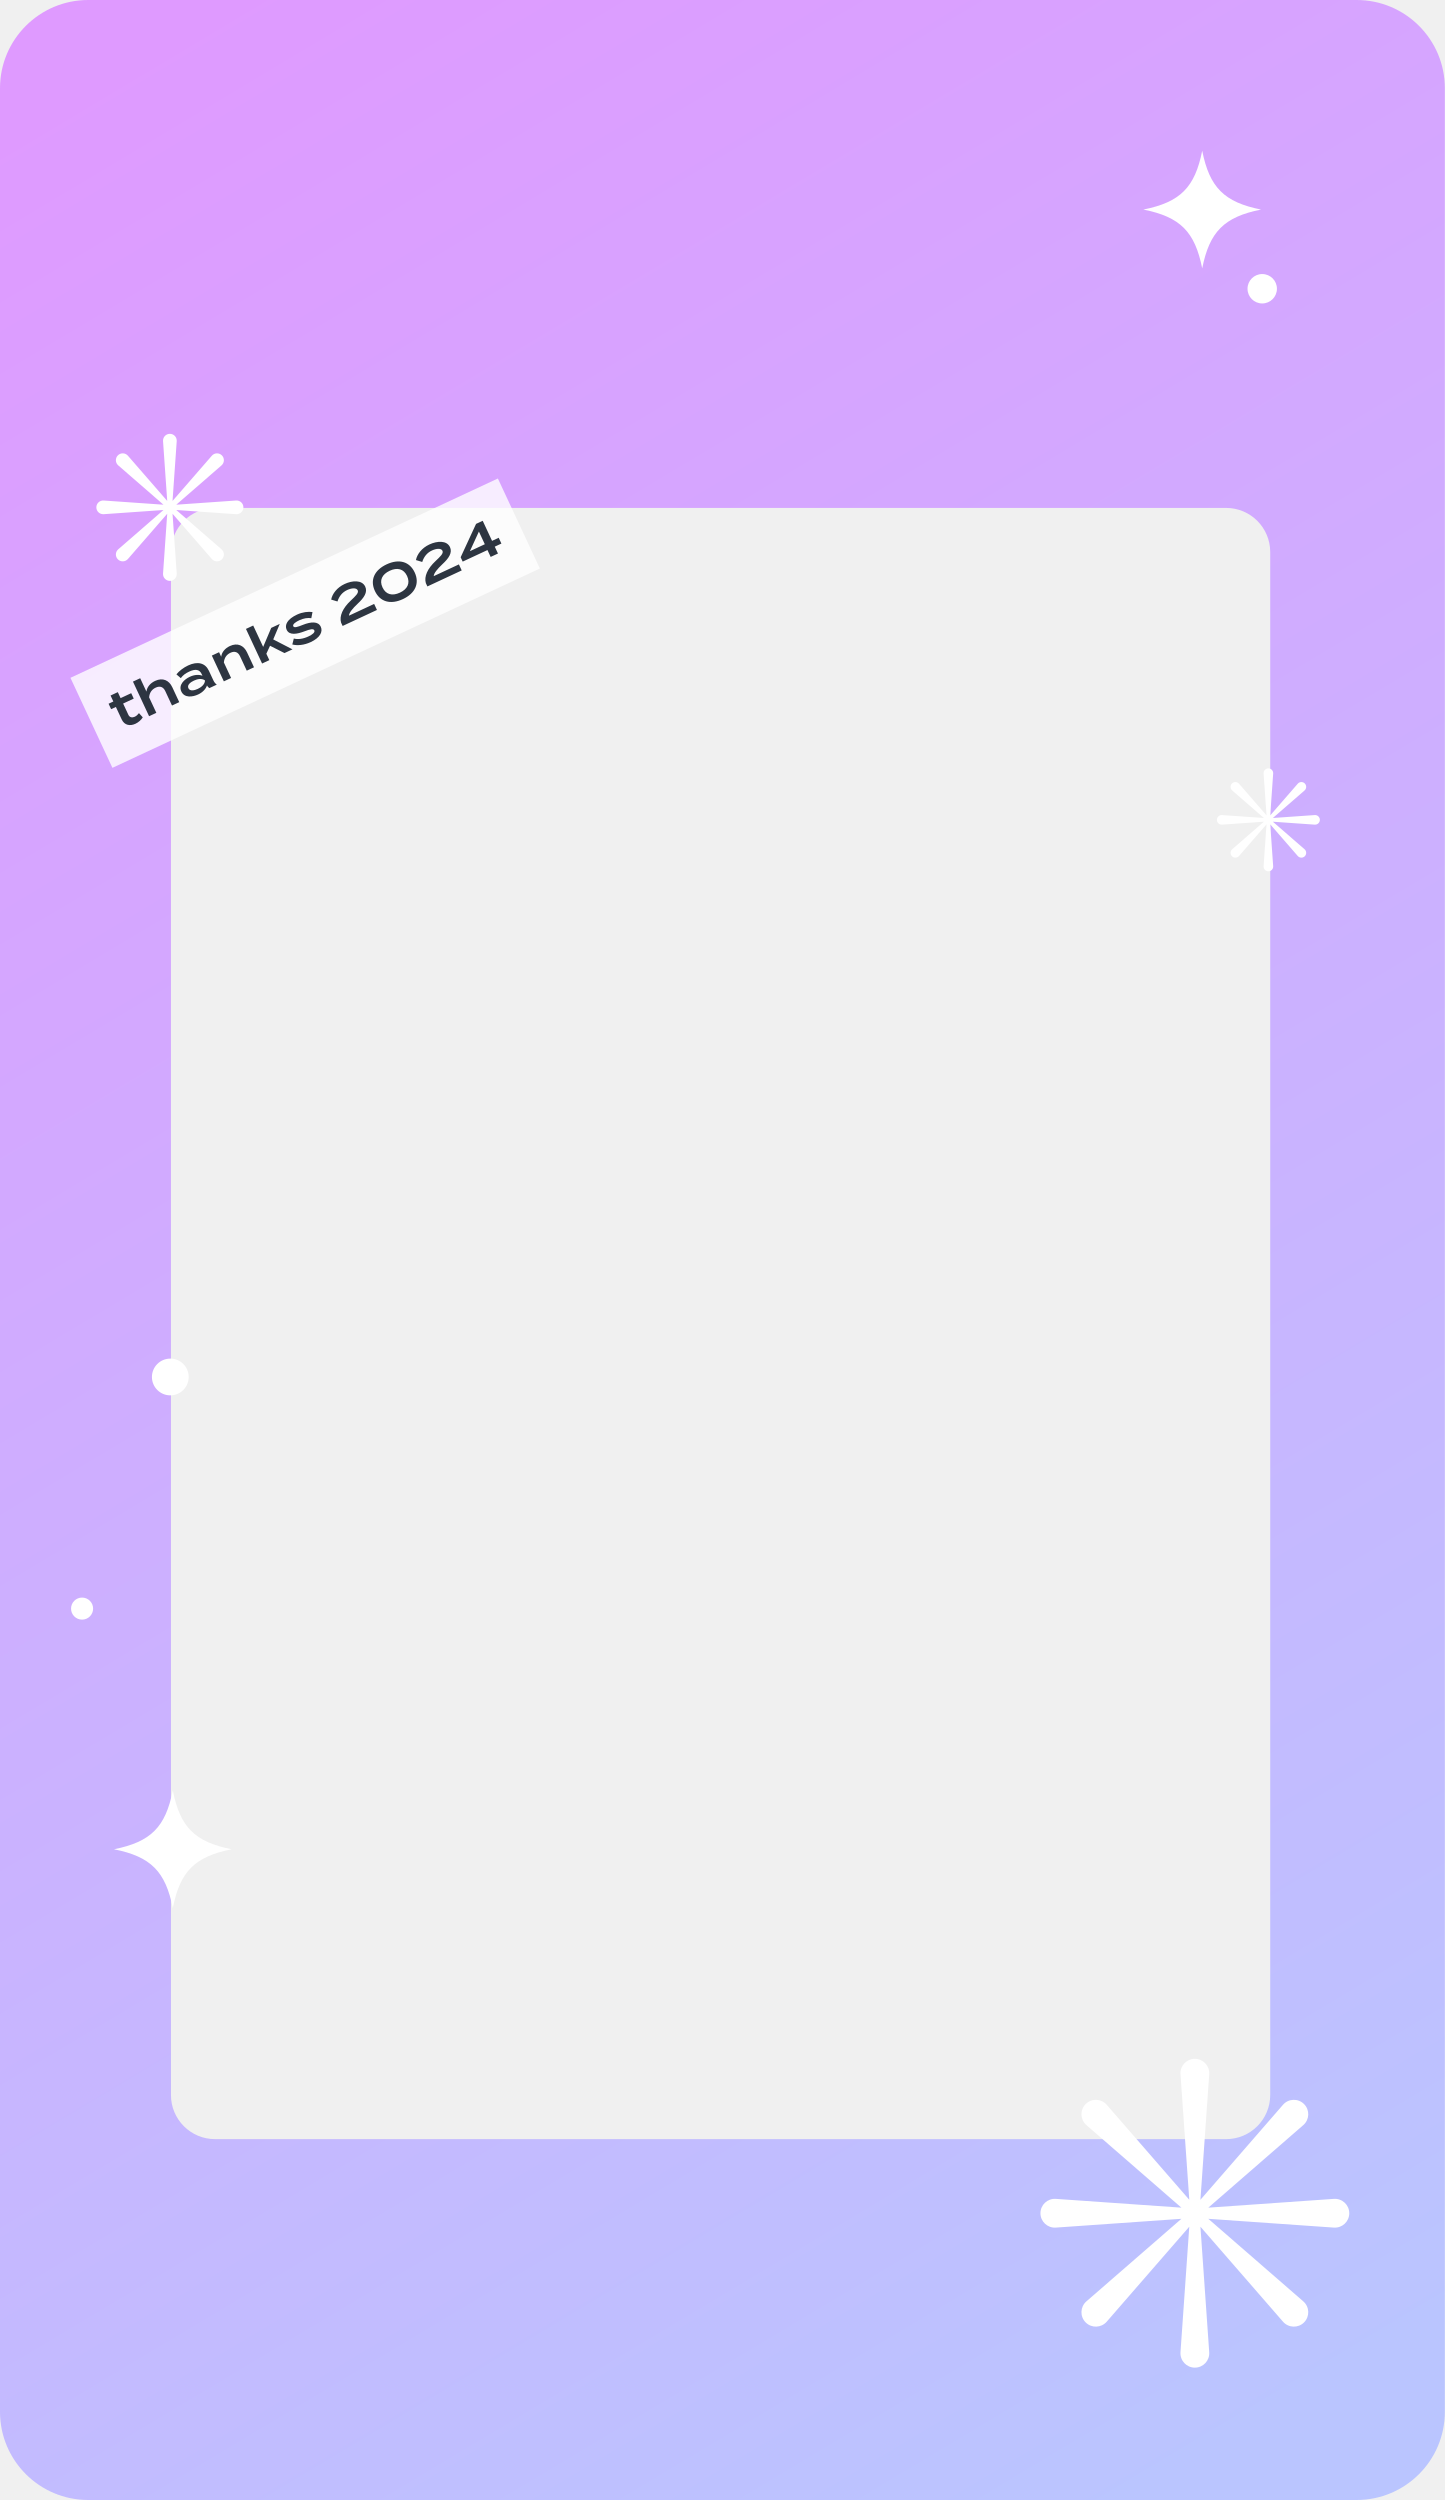
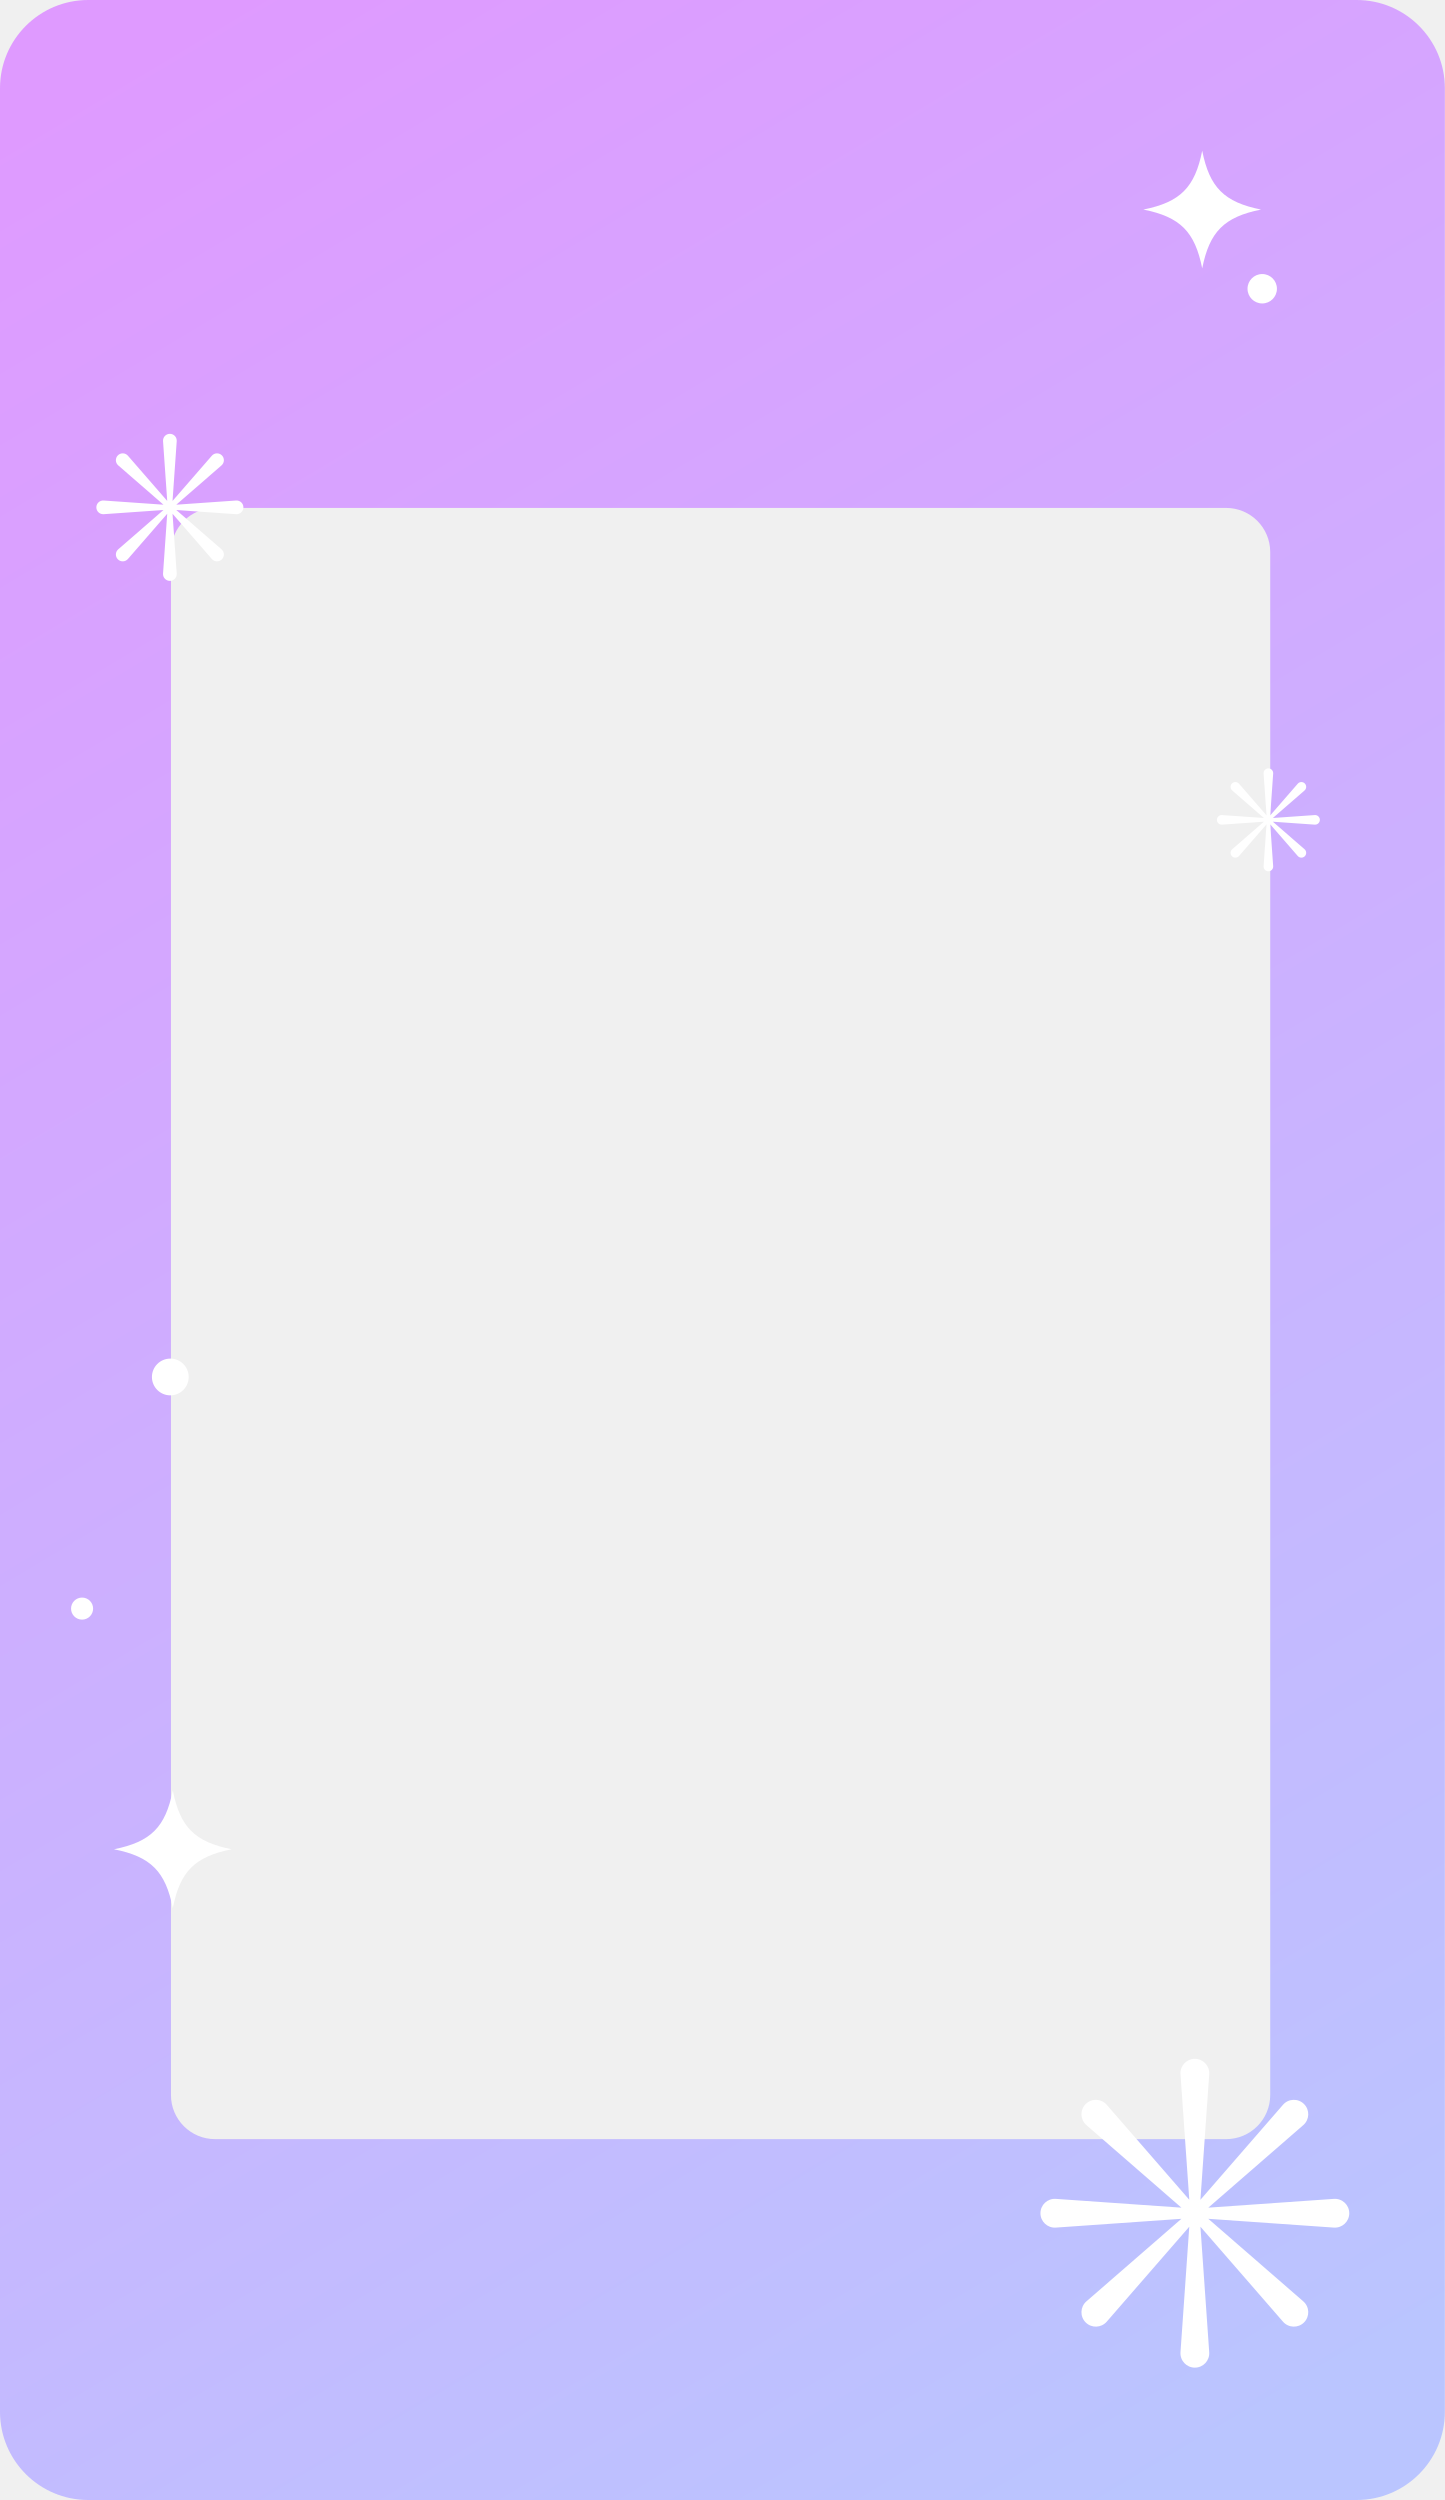
<svg xmlns="http://www.w3.org/2000/svg" width="393" height="680" viewBox="0 0 393 680" fill="none">
  <g clip-path="url(#clip0_4173_12519)">
    <path fill-rule="evenodd" clip-rule="evenodd" d="M24 0C10.745 0 0 10.745 0 24V656C0 669.255 10.745 680 24 680H369C382.255 680 393 669.255 393 656V24C393 10.745 382.255 0 369 0H24ZM58.5 138.155C51.873 138.155 46.5 143.528 46.5 150.155V569.845C46.5 576.473 51.873 581.845 58.5 581.845H333.5C340.127 581.845 345.5 576.473 345.5 569.845V150.155C345.5 143.528 340.127 138.155 333.5 138.155H58.5Z" fill="url(#paint0_linear_4173_12519)" />
    <g clip-path="url(#clip1_4173_12519)">
      <path d="M47 487C48.988 496.981 52.961 500.993 63 503C52.959 505.007 48.985 509.019 47 519C45.012 509.019 41.039 505.005 31 503C41.041 500.993 45.015 496.981 47 487Z" fill="white" />
    </g>
    <g clip-path="url(#clip2_4173_12519)">
      <path d="M327 41C328.988 50.981 332.961 54.993 343 57C332.959 59.007 328.985 63.019 327 73C325.012 63.019 321.039 59.005 311 57C321.041 54.993 325.015 50.981 327 41Z" fill="white" />
    </g>
-     <circle cx="343.325" cy="78.54" r="4" fill="white" />
-     <circle cx="22.325" cy="437.54" r="3" fill="white" />
-     <circle cx="46.325" cy="374.54" r="5" fill="white" />
-     <rect width="128.281" height="27.017" transform="translate(19.1592 184.363) rotate(-25)" fill="white" fill-opacity="0.8" />
-     <path d="M37.801 193.971L38.831 195.117C38.423 195.803 37.67 196.479 36.843 196.864C35.368 197.553 33.849 197.285 33.114 195.708L31.518 192.286L30.221 192.891L29.533 191.415L30.83 190.81L30.071 189.182L32.042 188.263L32.802 189.891L35.689 188.545L36.377 190.02L33.49 191.367L34.925 194.445C35.257 195.157 35.964 195.277 36.663 194.951C37.147 194.725 37.496 194.346 37.801 193.971ZM42.189 185.204C44.288 184.225 45.992 185.057 46.864 186.927L48.756 190.984L46.784 191.904L44.951 187.973C44.417 186.828 43.516 186.49 42.346 187.036C41.303 187.522 40.663 188.409 40.559 189.68L42.523 193.891L40.551 194.81L37.283 187.801L36.162 185.397L38.133 184.478L39.302 186.984L39.83 188.116C39.969 186.92 40.84 185.833 42.189 185.204ZM51.161 181.005C53.718 179.812 55.809 180.278 56.823 182.453L58.027 185.035C58.264 185.544 58.549 185.922 58.968 186.222L56.946 187.165C56.674 186.982 56.424 186.712 56.306 186.457L56.3 186.444C56.038 187.279 55.245 188.268 53.897 188.897C52.396 189.597 50.171 189.906 49.323 188.087C48.474 186.268 50.148 184.776 51.649 184.076C52.997 183.447 54.259 183.463 55.072 183.811L54.858 183.354C54.253 182.056 53.14 181.894 51.461 182.677C50.507 183.122 49.803 183.605 49.177 184.454L47.987 183.429C48.683 182.532 49.915 181.586 51.161 181.005ZM55.762 185.193L55.679 185.015C54.772 184.431 53.634 184.714 52.731 185.135C51.917 185.515 50.81 186.263 51.243 187.192C51.676 188.12 52.967 187.766 53.781 187.387C54.684 186.965 55.626 186.263 55.762 185.193ZM62.857 184.409L60.885 185.328L57.617 178.319L59.589 177.4L60.164 178.634C60.304 177.438 61.175 176.351 62.523 175.722C64.622 174.743 66.326 175.575 67.198 177.445L69.09 181.502L67.118 182.422L65.285 178.491C64.752 177.346 63.85 177.008 62.68 177.554C61.637 178.04 60.998 178.927 60.894 180.198L62.857 184.409ZM77.382 177.636L73.449 175.645L72.448 177.815L73.26 179.558L71.289 180.477L66.899 171.064L68.871 170.145L71.582 175.958L73.77 170.787L76.098 169.702L74.318 173.923L79.557 176.622L77.382 177.636ZM82.367 169.968C84.627 169.069 86.545 168.965 87.245 170.466C87.874 171.814 87.075 173.456 84.519 174.649C82.7 175.497 80.824 175.659 79.509 175.297L79.917 173.681C80.933 173.967 82.356 173.83 83.87 173.124C84.989 172.602 85.746 172.001 85.491 171.454C85.254 170.945 84.389 171.116 82.853 171.708C80.816 172.488 78.708 172.882 77.979 171.318C77.344 169.957 78.165 168.397 80.811 167.163C82.287 166.475 83.867 166.311 84.999 166.48L84.677 168.148C83.746 168.009 82.669 168.124 81.409 168.712C80.595 169.091 79.497 169.758 79.764 170.331C80.013 170.865 81.009 170.509 82.367 169.968ZM90.081 163.088C90.382 161.508 91.665 159.81 93.739 158.843C95.863 157.853 98.473 157.704 99.339 159.561C100.05 161.088 99.01 162.61 97.29 164.202C95.892 165.52 94.924 166.699 94.922 167.459L101.766 164.268L102.531 165.909L93.194 170.262L92.773 169.359C92.256 167.587 93.207 165.409 95.443 163.329C96.675 162.151 97.64 161.298 97.296 160.56C96.94 159.797 95.599 159.943 94.428 160.488C93.08 161.117 92.247 162.187 91.794 163.606L90.081 163.088ZM109.584 162.96C106.226 164.526 103.354 163.713 101.972 160.749C100.59 157.786 101.813 155.062 105.171 153.497C108.542 151.925 111.414 152.738 112.796 155.702C114.178 158.665 112.955 161.388 109.584 162.96ZM108.778 161.199C110.839 160.238 111.636 158.627 110.723 156.668C109.81 154.71 108.063 154.285 106.002 155.246C103.929 156.213 103.131 157.824 104.045 159.782C104.958 161.741 106.705 162.166 108.778 161.199ZM113.136 152.338C113.437 150.757 114.72 149.059 116.793 148.093C118.918 147.102 121.527 146.953 122.393 148.811C123.105 150.337 122.065 151.86 120.345 153.451C118.947 154.769 117.979 155.949 117.977 156.708L124.82 153.517L125.585 155.158L116.249 159.512L115.828 158.609C115.311 156.836 116.262 154.658 118.498 152.578C119.729 151.4 120.695 150.547 120.35 149.81C119.995 149.046 118.653 149.192 117.483 149.738C116.135 150.366 115.302 151.436 114.848 152.855L113.136 152.338ZM135.645 146.27L136.381 147.848L134.575 148.69L135.447 150.56L133.462 151.485L132.59 149.615L125.849 152.759L125.297 151.576L129.488 142.498L131.295 141.656L133.839 147.113L135.645 146.27ZM127.81 149.924L131.868 148.032L130.26 144.585L127.81 149.924Z" fill="#2D3541" />
+     <circle cx="343.325" cy="78.539" r="4" fill="white" />
+     <circle cx="22.325" cy="437.539" r="3" fill="white" />
+     <circle cx="46.325" cy="374.539" r="5" fill="white" />
    <g clip-path="url(#clip3_4173_12519)">
      <path d="M46.207 118C45.126 118 44.271 118.917 44.347 119.995L45.485 136.257L34.791 123.953C34.082 123.137 32.829 123.093 32.065 123.858C31.3 124.622 31.344 125.875 32.16 126.584L44.464 137.278L28.202 136.14C27.124 136.064 26.207 136.919 26.207 138C26.207 139.081 27.124 139.936 28.202 139.86L44.464 138.722L32.16 149.416C31.344 150.125 31.3 151.378 32.065 152.142C32.829 152.907 34.082 152.863 34.791 152.047L45.485 139.743L44.347 156.005C44.271 157.083 45.126 158 46.207 158C47.288 158 48.143 157.083 48.067 156.005L46.929 139.743L57.623 152.047C58.332 152.863 59.585 152.907 60.349 152.142C61.114 151.378 61.07 150.125 60.254 149.416L47.95 138.722L64.212 139.86C65.29 139.936 66.207 139.081 66.207 138C66.207 136.919 65.29 136.064 64.212 136.14L47.95 137.278L60.254 126.584C61.07 125.875 61.114 124.622 60.349 123.858C59.585 123.093 58.332 123.137 57.623 123.953L46.929 136.257L48.067 119.995C48.143 118.917 47.288 118 46.207 118Z" fill="white" />
    </g>
    <g clip-path="url(#clip4_4173_12519)">
      <path d="M345 209C344.243 209 343.645 209.642 343.698 210.397L344.495 221.78L337.009 213.167C336.512 212.596 335.636 212.565 335.101 213.101C334.565 213.636 334.596 214.512 335.167 215.009L343.78 222.495L332.397 221.698C331.642 221.645 331 222.243 331 223C331 223.757 331.642 224.355 332.397 224.302L343.78 223.505L335.167 230.991C334.596 231.488 334.565 232.364 335.101 232.899C335.636 233.435 336.512 233.404 337.009 232.833L344.495 224.22L343.698 235.603C343.645 236.358 344.243 237 345 237C345.757 237 346.355 236.358 346.302 235.603L345.505 224.22L352.991 232.833C353.488 233.404 354.364 233.435 354.899 232.899C355.435 232.364 355.404 231.488 354.833 230.991L346.22 223.505L357.603 224.302C358.358 224.355 359 223.757 359 223C359 222.243 358.358 221.645 357.603 221.698L346.22 222.495L354.833 215.009C355.404 214.512 355.435 213.636 354.899 213.101C354.364 212.565 353.488 212.596 352.991 213.167L345.505 221.78L346.302 210.397C346.355 209.642 345.757 209 345 209Z" fill="white" />
    </g>
    <g clip-path="url(#clip5_4173_12519)">
      <path d="M325 560C322.729 560 320.935 561.925 321.093 564.19L323.484 598.339L301.027 572.502C299.537 570.788 296.907 570.696 295.302 572.302C293.696 573.907 293.788 576.537 295.502 578.027L321.339 600.484L287.19 598.093C284.925 597.935 283 599.729 283 602C283 604.271 284.925 606.065 287.19 605.907L321.339 603.516L295.502 625.973C293.788 627.463 293.696 630.093 295.302 631.698C296.907 633.304 299.537 633.212 301.027 631.498L323.484 605.661L321.093 639.81C320.935 642.075 322.729 644 325 644C327.271 644 329.065 642.075 328.907 639.81L326.516 605.661L348.973 631.498C350.463 633.212 353.093 633.304 354.698 631.698C356.304 630.093 356.212 627.463 354.498 625.973L328.661 603.516L362.81 605.907C365.075 606.065 367 604.271 367 602C367 599.729 365.075 597.935 362.81 598.093L328.661 600.484L354.498 578.027C356.212 576.537 356.304 573.907 354.698 572.302C353.093 570.696 350.463 570.788 348.973 572.502L326.516 598.339L328.907 564.19C329.065 561.925 327.271 560 325 560Z" fill="white" />
    </g>
  </g>
  <defs>
    <linearGradient id="paint0_linear_4173_12519" x1="-7.35462e-06" y1="33.901" x2="367.352" y2="648.105" gradientUnits="userSpaceOnUse">
      <stop stop-color="#DF9AFF" />
      <stop offset="1" stop-color="#BAC5FF" />
    </linearGradient>
    <clipPath id="clip0_4173_12519">
      <rect width="393" height="680" rx="24" fill="white" />
    </clipPath>
    <clipPath id="clip1_4173_12519">
      <rect width="32" height="32" fill="white" transform="translate(31 487)" />
    </clipPath>
    <clipPath id="clip2_4173_12519">
      <rect width="32" height="32" fill="white" transform="translate(311 41)" />
    </clipPath>
    <clipPath id="clip3_4173_12519">
      <rect width="40" height="40" fill="white" transform="translate(26.207 118)" />
    </clipPath>
    <clipPath id="clip4_4173_12519">
      <rect width="28" height="28" fill="white" transform="translate(331 209)" />
    </clipPath>
    <clipPath id="clip5_4173_12519">
      <rect width="84" height="84" fill="white" transform="translate(283 560)" />
    </clipPath>
  </defs>
</svg>
